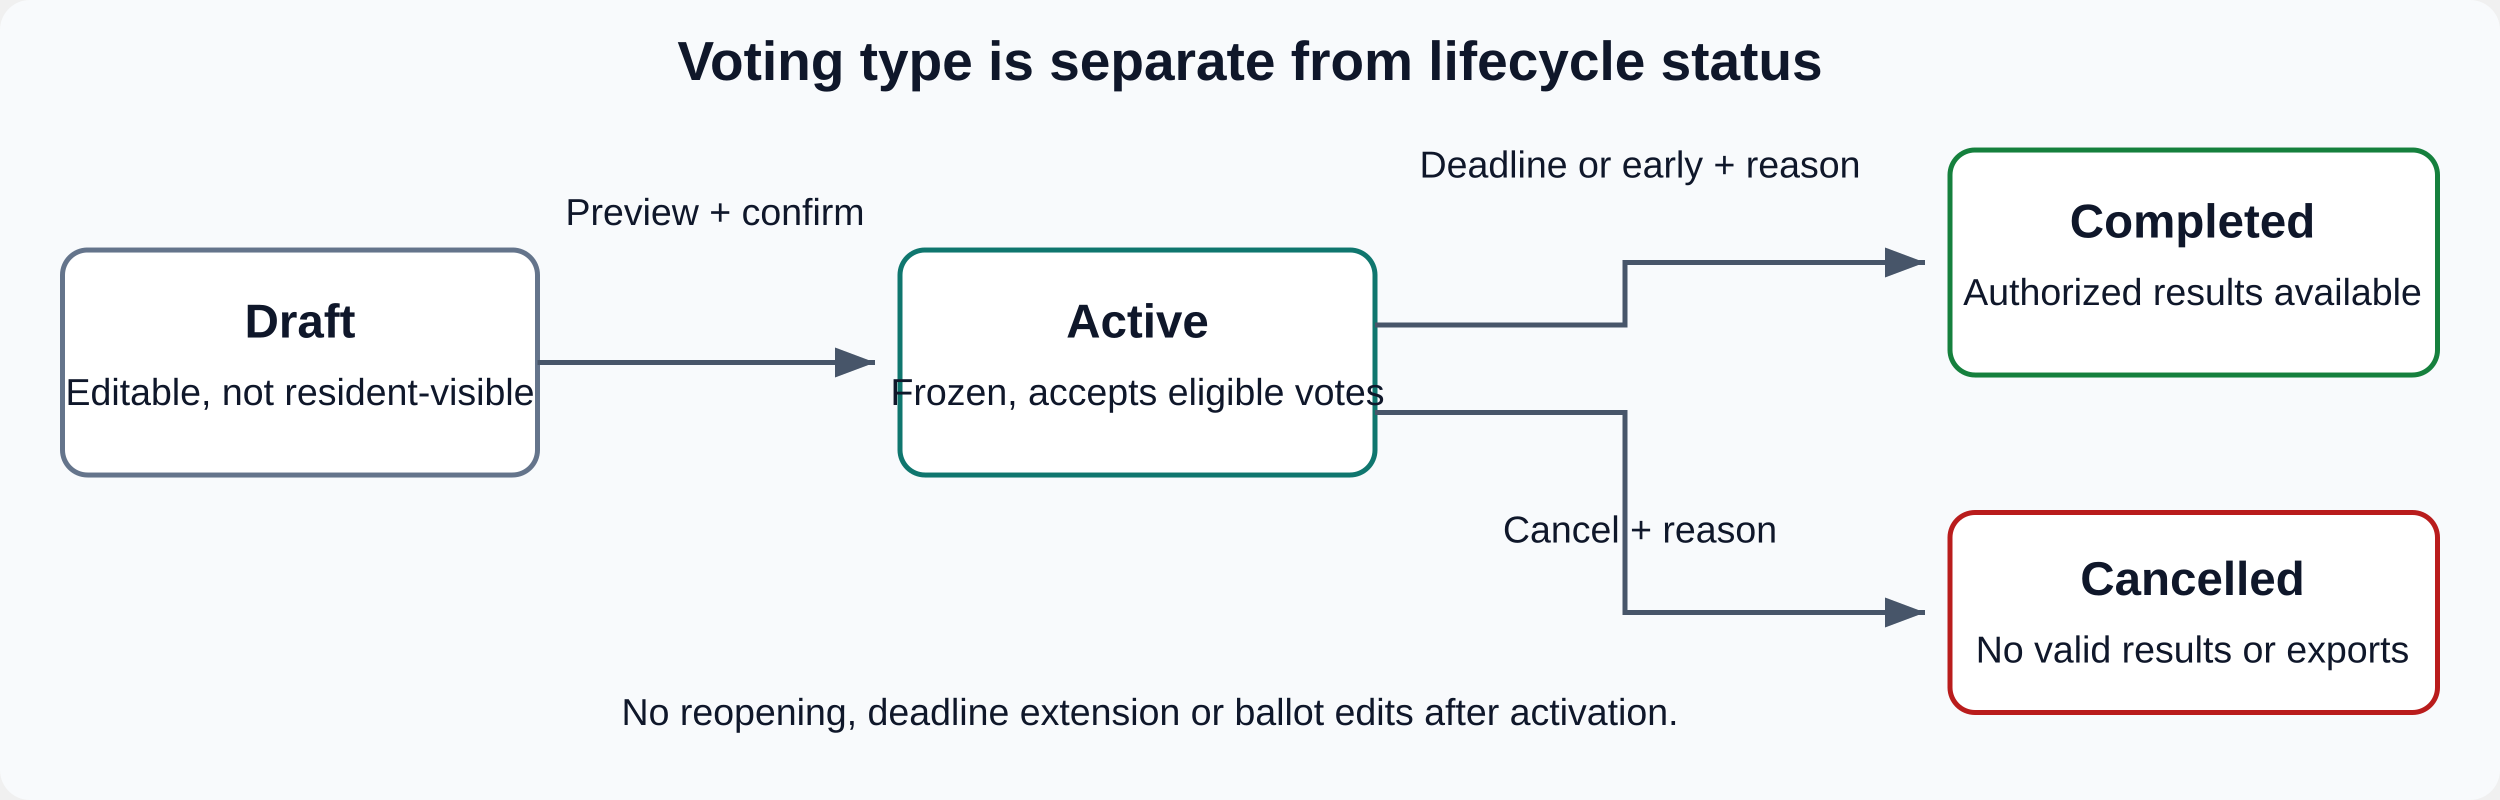
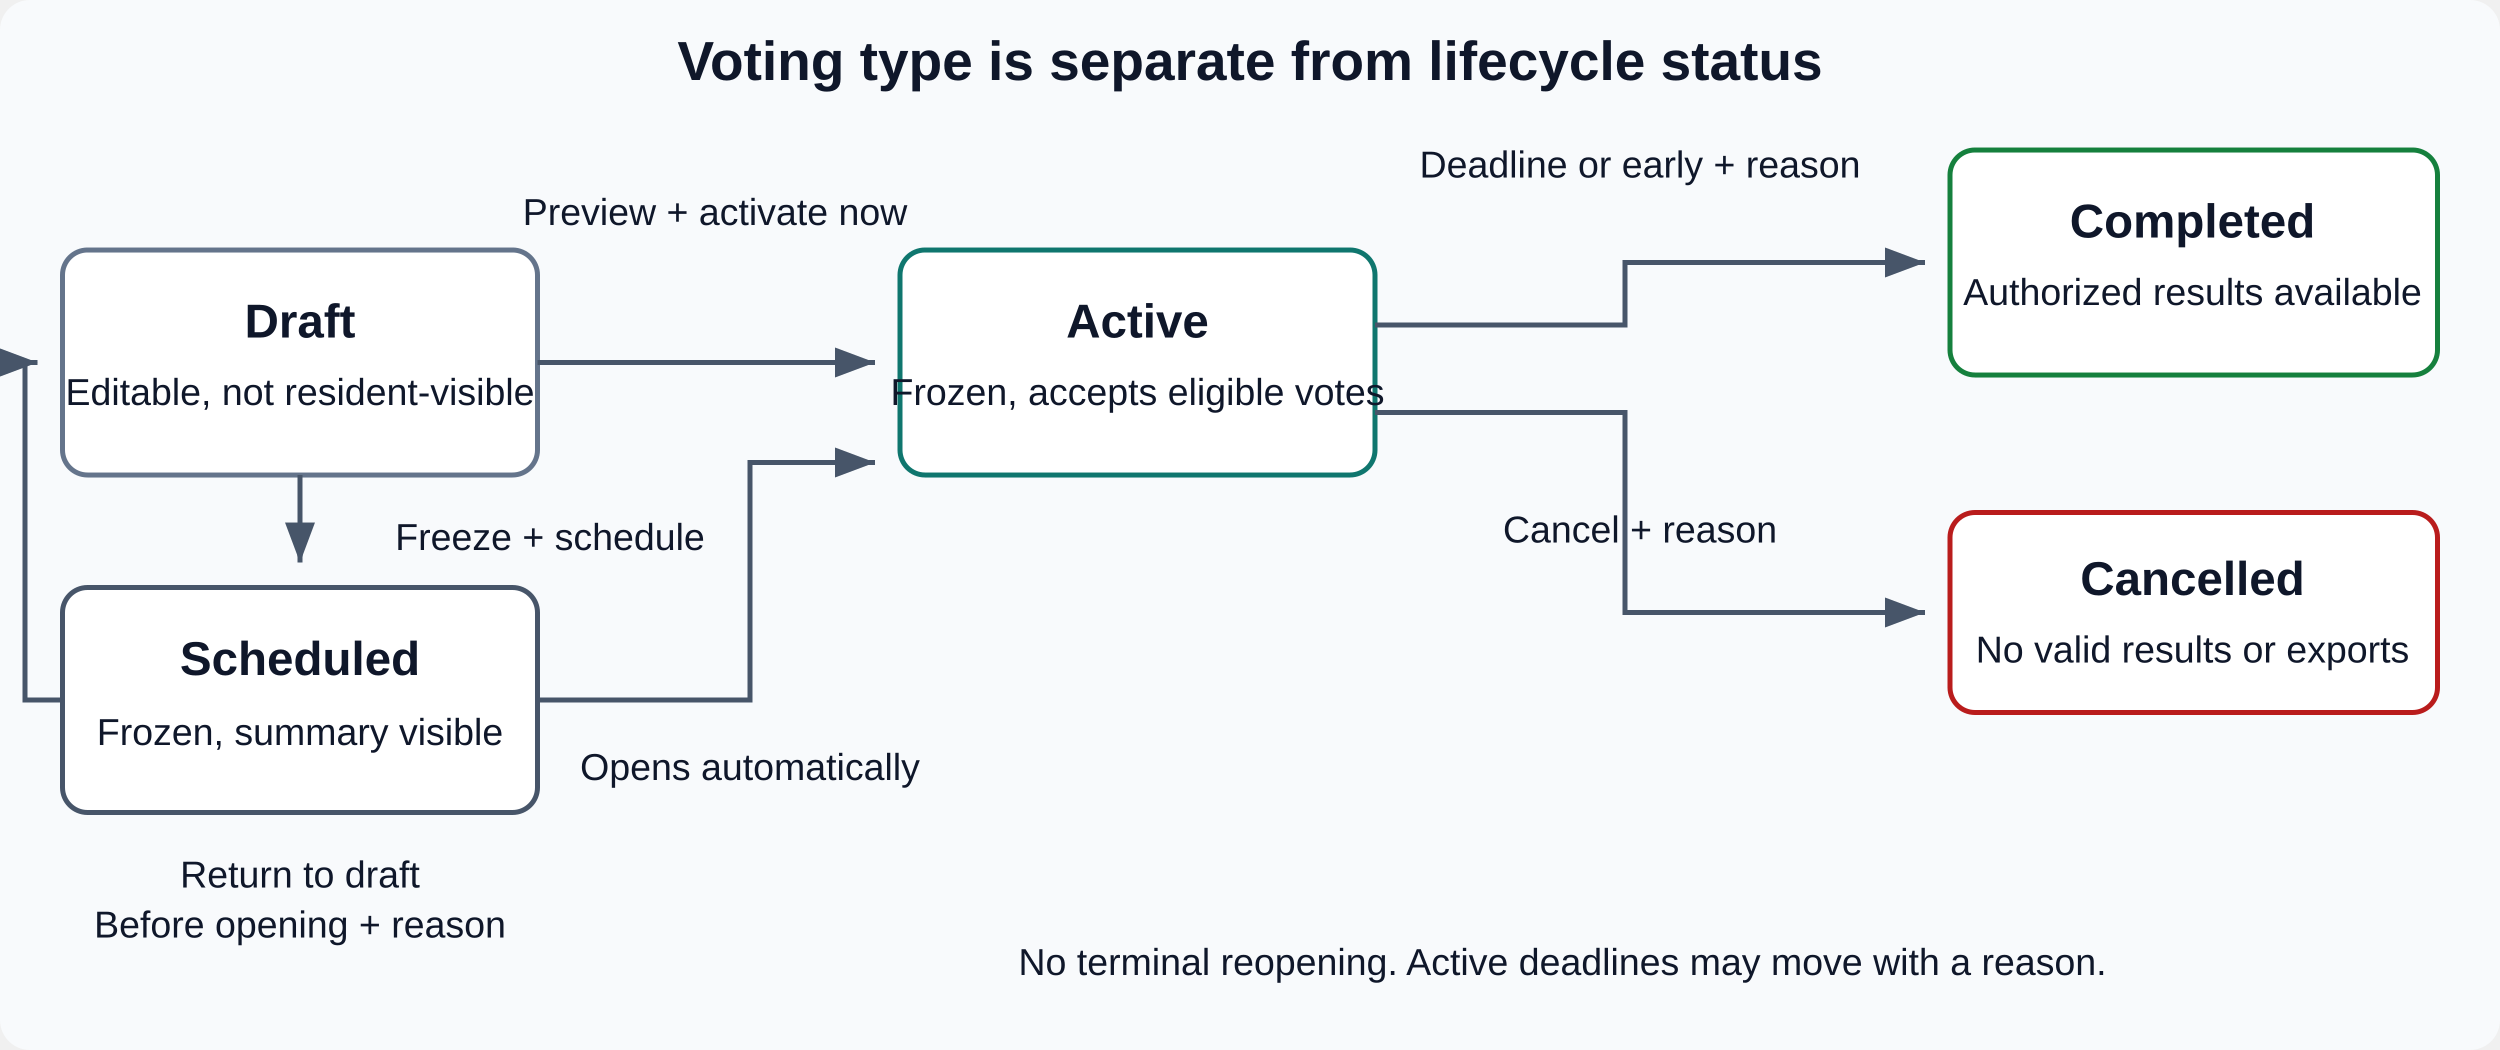
- <svg xmlns="http://www.w3.org/2000/svg" width="1000" height="320" viewBox="0 0 1000 320" role="img" aria-labelledby="title desc">
+ <svg xmlns="http://www.w3.org/2000/svg" width="1000" height="420" viewBox="0 0 1000 420" role="img" aria-labelledby="title desc">
  <defs>
    <marker id="a" markerWidth="10" markerHeight="10" refX="8" refY="3" orient="auto">
      <path d="M0 0 L0 6 L8 3Z" fill="#475569" />
    </marker>
  </defs>
-   <rect width="1000" height="320" rx="12" fill="#f8fafc" />
+   <rect width="1000" height="420" rx="12" fill="#f8fafc" />
  <g font-family="Arial, sans-serif" text-anchor="middle" fill="#0f172a">
    <text x="500" y="32" font-size="22" font-weight="bold">
      Voting type is separate from lifecycle status
    </text>
    <g fill="#fff" stroke-width="2">
      <rect x="25" y="100" width="190" height="90" rx="10" stroke="#64748b" />
+       <rect x="25" y="235" width="190" height="90" rx="10" stroke="#475569" />
      <rect x="360" y="100" width="190" height="90" rx="10" stroke="#0f766e" />
      <rect x="780" y="60" width="195" height="90" rx="10" stroke="#15803d" />
      <rect x="780" y="205" width="195" height="80" rx="10" stroke="#b91c1c" />
    </g>
    <g font-size="19" font-weight="bold">
      <text x="120" y="135">Draft</text>
+       <text x="120" y="270">Scheduled</text>
      <text x="455" y="135">Active</text>
      <text x="877" y="95">Completed</text>
      <text x="877" y="238">Cancelled</text>
    </g>
    <g font-size="15">
      <text x="120" y="162">Editable, not resident-visible</text>
+       <text x="120" y="298">Frozen, summary visible</text>
      <text x="455" y="162">Frozen, accepts eligible votes</text>
      <text x="877" y="122">Authorized results available</text>
      <text x="877" y="265">No valid results or exports</text>
-       <text x="286" y="90">Preview + confirm</text>
+       <text x="286" y="90">Preview + activate now</text>
+       <text x="220" y="220">Freeze + schedule</text>
+       <text x="300" y="312">Opens automatically</text>
+       <text x="120" y="355">Return to draft</text>
+       <text x="120" y="375">Before opening + reason</text>
      <text x="656" y="71">Deadline or early + reason</text>
      <text x="656" y="217">Cancel + reason</text>
-       <text x="460" y="290">
-         No reopening, deadline extension or ballot edits after activation.
+       <text x="625" y="390">
+         No terminal reopening. Active deadlines may move with a reason.
      </text>
    </g>
  </g>
  <g stroke="#475569" stroke-width="2" fill="none" marker-end="url(#a)">
    <path d="M215 145H350" />
+     <path d="M120 190V225" />
+     <path d="M215 280H300V185H350" />
+     <path d="M25 280H10V145H15" />
    <path d="M550 130H650V105H770" />
    <path d="M550 165H650V245H770" />
  </g>
</svg>
